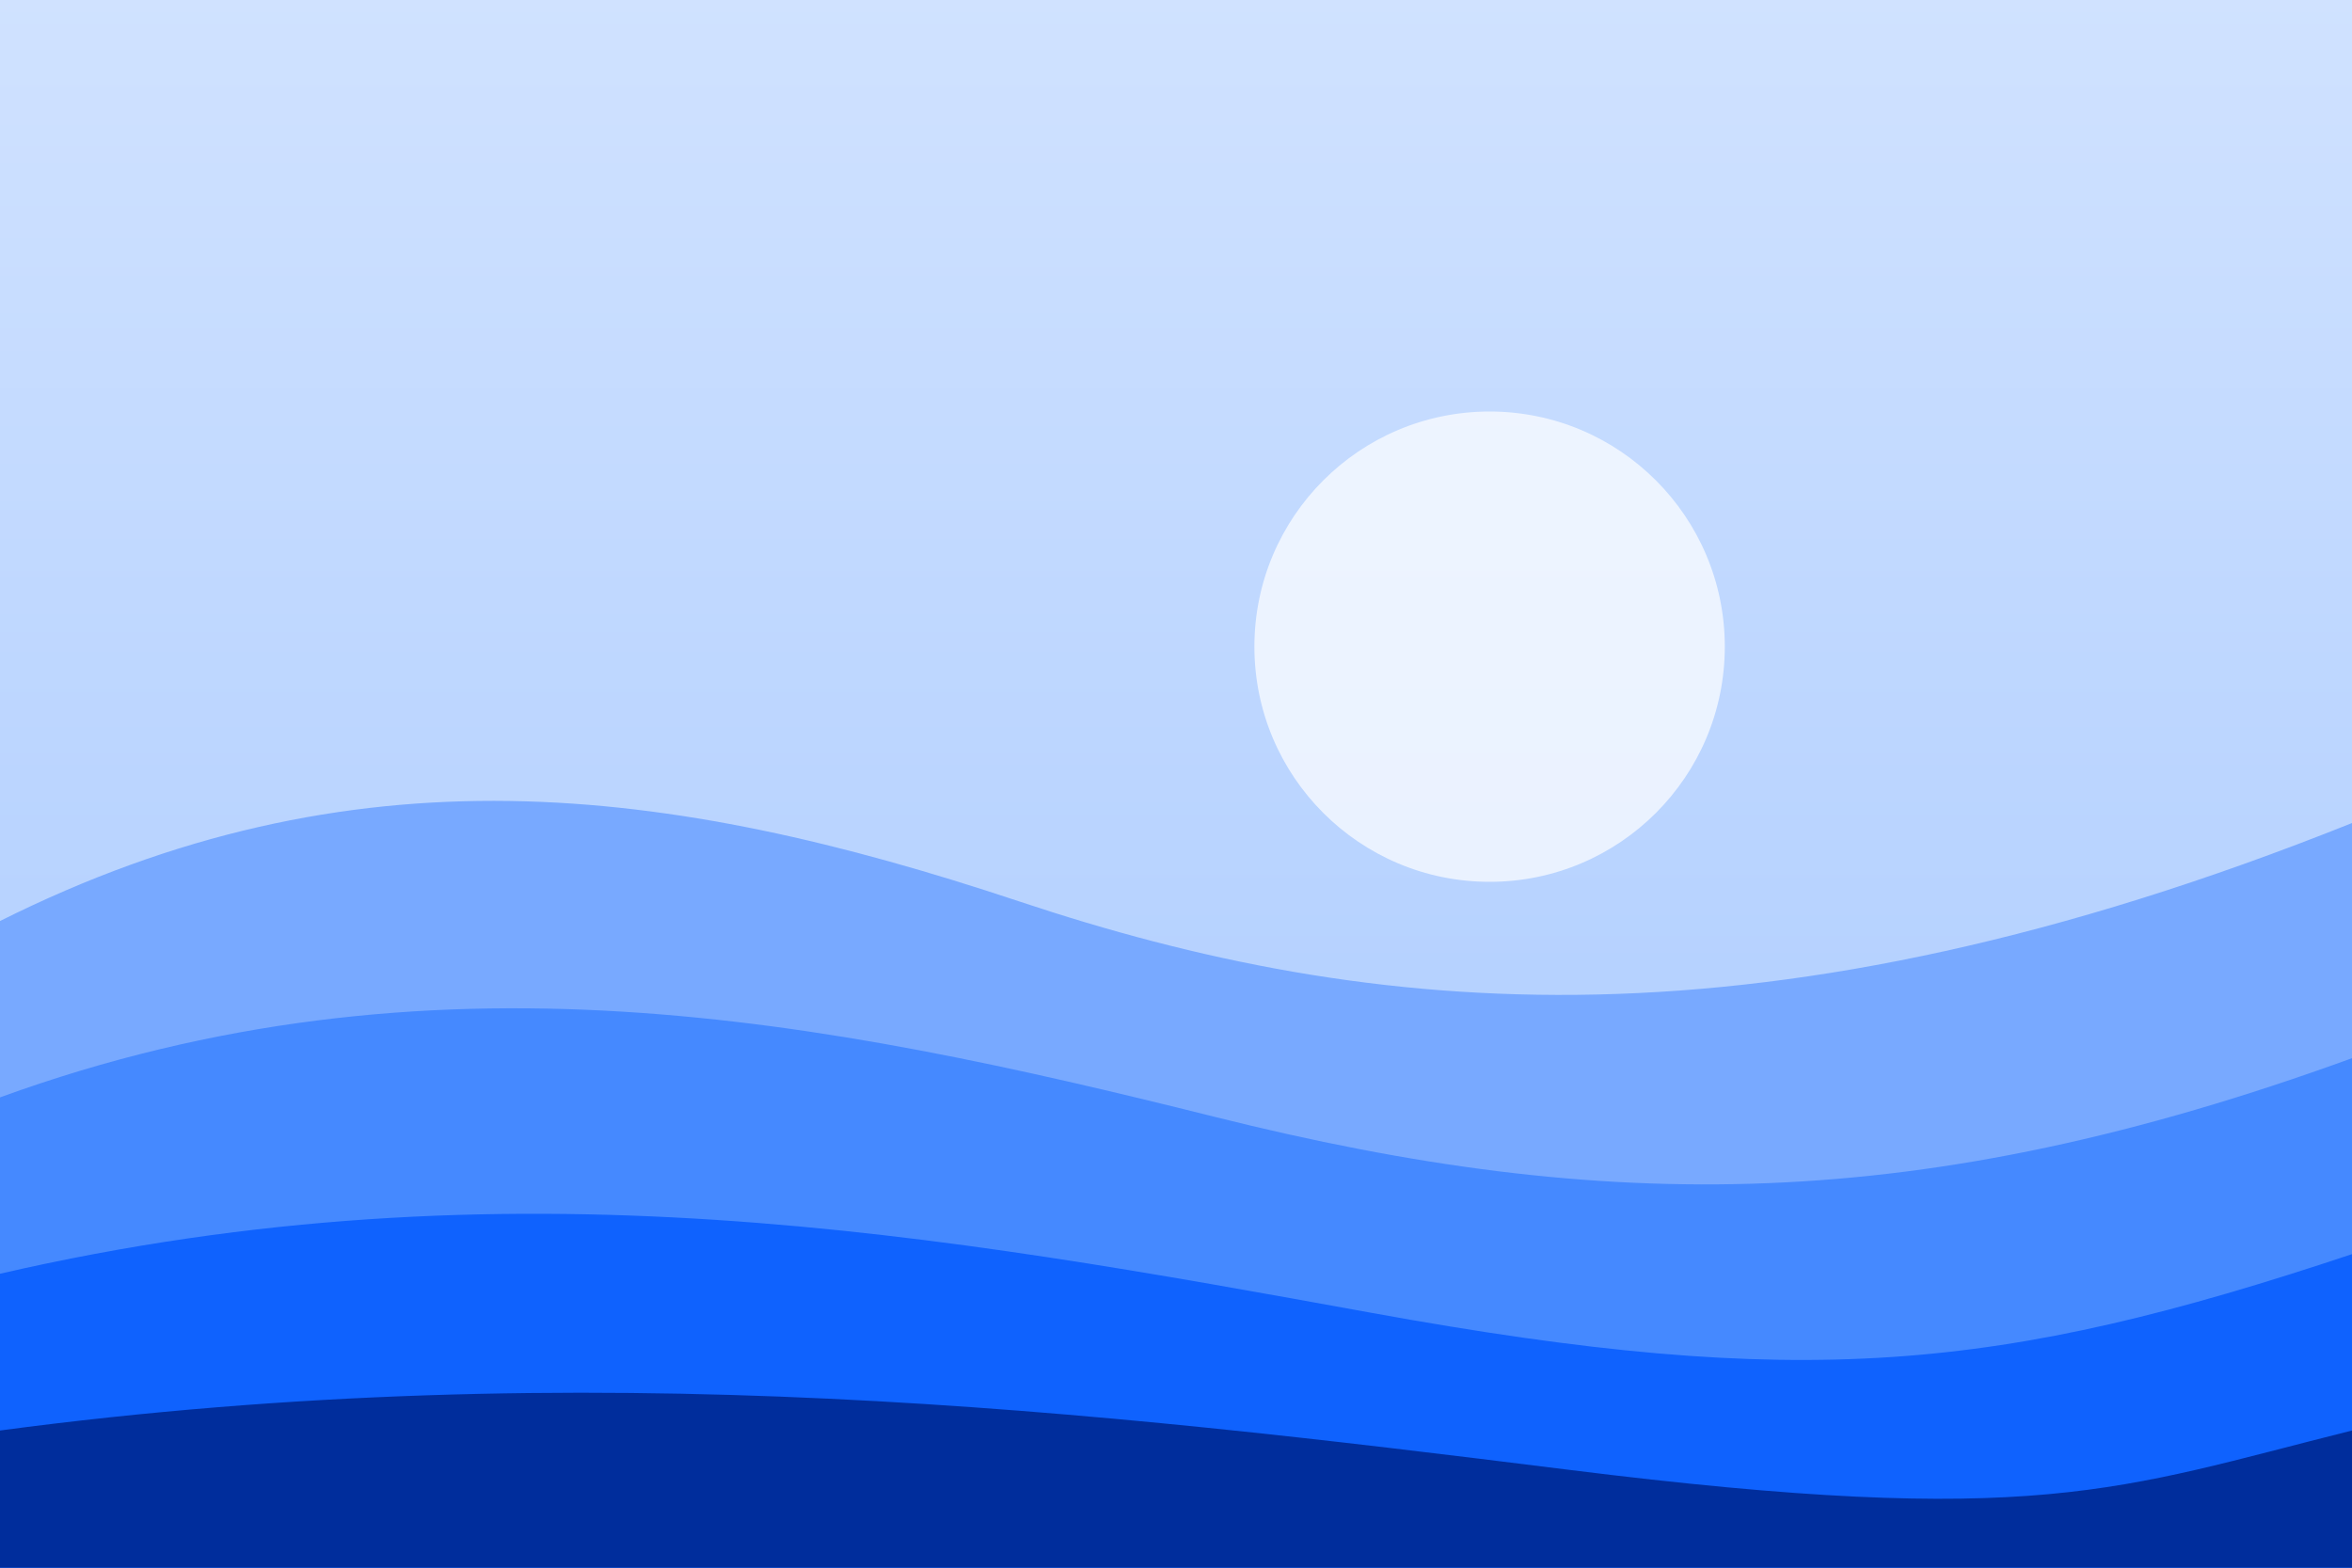
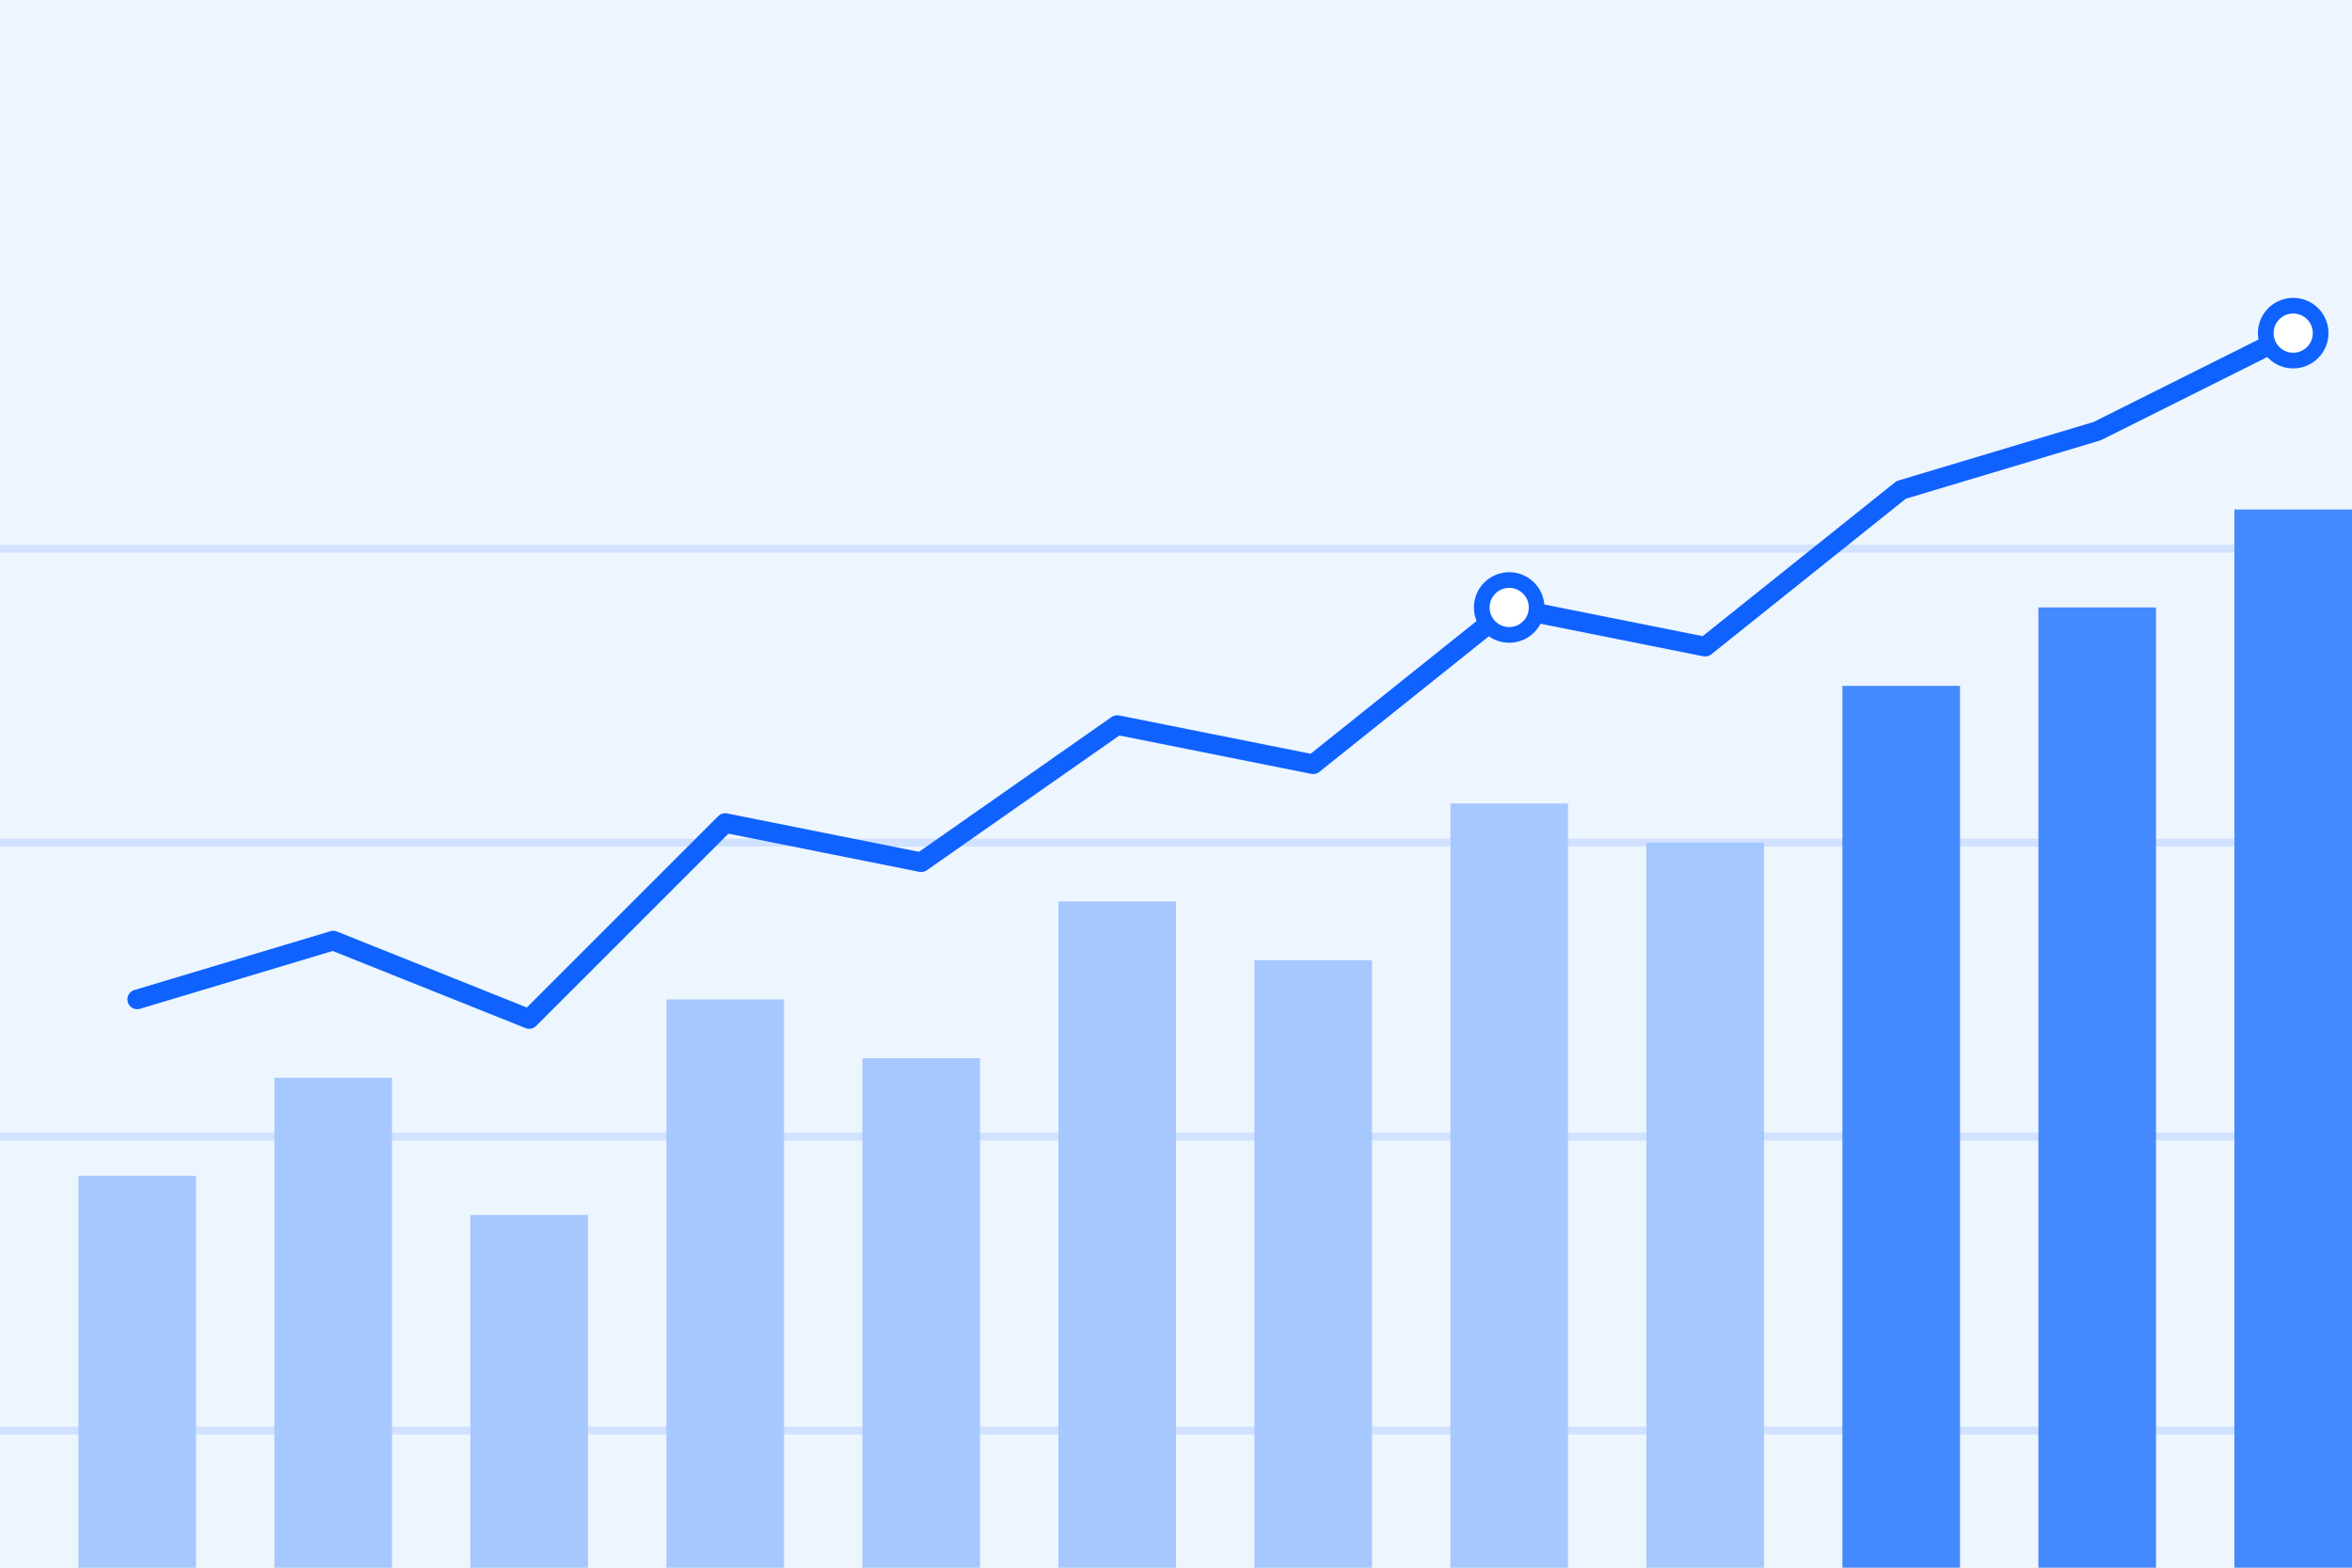
<svg xmlns="http://www.w3.org/2000/svg" viewBox="0 0 1200 800" preserveAspectRatio="xMidYMid slice">
-   <defs>
-     <linearGradient id="sky" x1="0" y1="0" x2="0" y2="1">
-       <stop offset="0" stop-color="#d0e2ff" />
-       <stop offset="1" stop-color="#a6c8ff" />
-     </linearGradient>
-   </defs>
-   <rect width="1200" height="800" fill="url(#sky)" />
-   <circle cx="760" cy="330" r="120" fill="#ffffff" fill-opacity="0.7" />
-   <path d="M0 470 C 180 380 340 400 520 460 S 900 540 1200 420 V 800 H 0 Z" fill="#78a9ff" />
-   <path d="M0 560 C 220 480 420 520 620 570 S 980 620 1200 540 V 800 H 0 Z" fill="#4589ff" />
-   <path d="M0 650 C 260 590 480 630 700 670 S 1020 700 1200 640 V 800 H 0 Z" fill="#0f62fe" />
-   <path d="M0 730 C 300 690 560 720 800 750 S 1080 760 1200 730 V 800 H 0 Z" fill="#002d9c" />
+   <rect width="1200" height="800" fill="#edf5ff" />
+   <g stroke="#d0e2ff" stroke-width="4">
+     <path d="M0 280 H1200 M0 430 H1200 M0 580 H1200 M0 730 H1200" />
+   </g>
+   <g fill="#a6c8ff">
+     <rect x="40" y="600" width="60" height="200" />
+     <rect x="140" y="550" width="60" height="250" />
+     <rect x="240" y="620" width="60" height="180" />
+     <rect x="340" y="510" width="60" height="290" />
+     <rect x="440" y="540" width="60" height="260" />
+     <rect x="540" y="460" width="60" height="340" />
+     <rect x="640" y="490" width="60" height="310" />
+     <rect x="740" y="410" width="60" height="390" />
+     <rect x="840" y="430" width="60" height="370" />
+   </g>
+   <g fill="#4589ff">
+     <rect x="940" y="350" width="60" height="450" />
+     <rect x="1040" y="310" width="60" height="490" />
+     <rect x="1140" y="260" width="60" height="540" />
+   </g>
+   <path d="M70 510 L170 480 L270 520 L370 420 L470 440 L570 370 L670 390 L770 310 L870 330 L970 250 L1070 220 L1170 170" fill="none" stroke="#0f62fe" stroke-width="10" stroke-linejoin="round" stroke-linecap="round" />
+   <g fill="#ffffff" stroke="#0f62fe" stroke-width="8">
+     <circle cx="770" cy="310" r="14" />
+     <circle cx="1170" cy="170" r="14" />
+   </g>
</svg>
